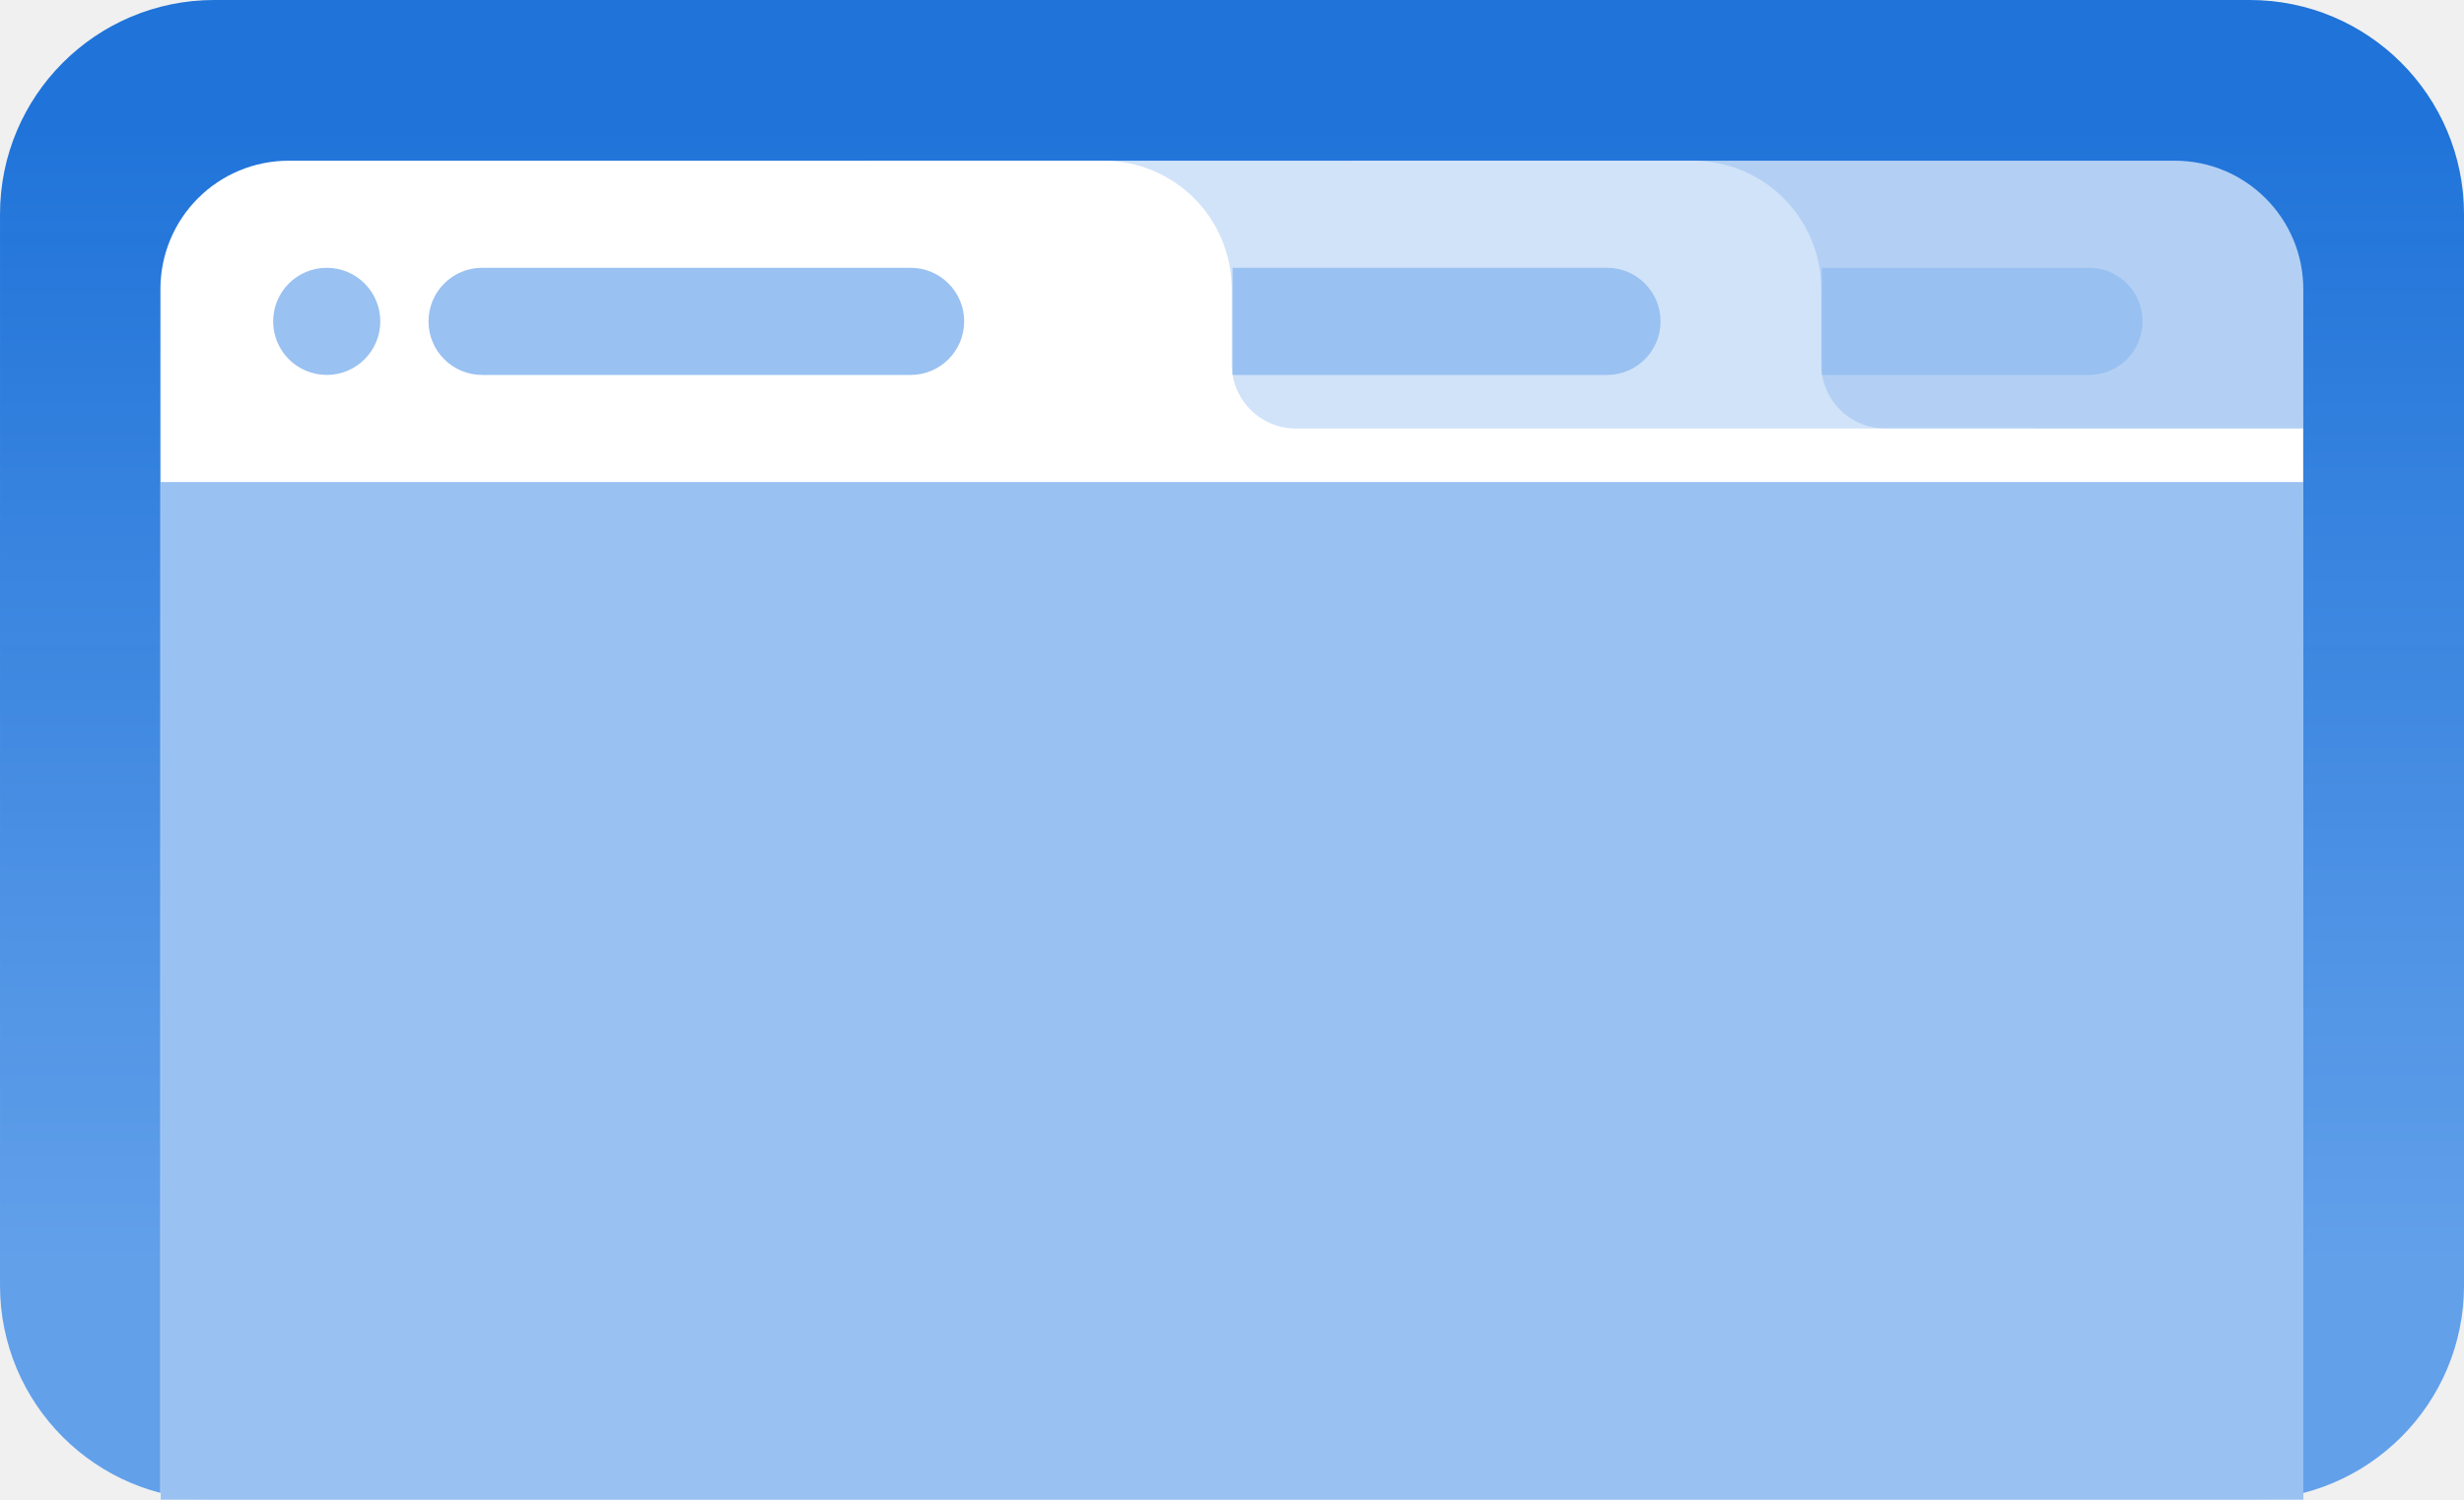
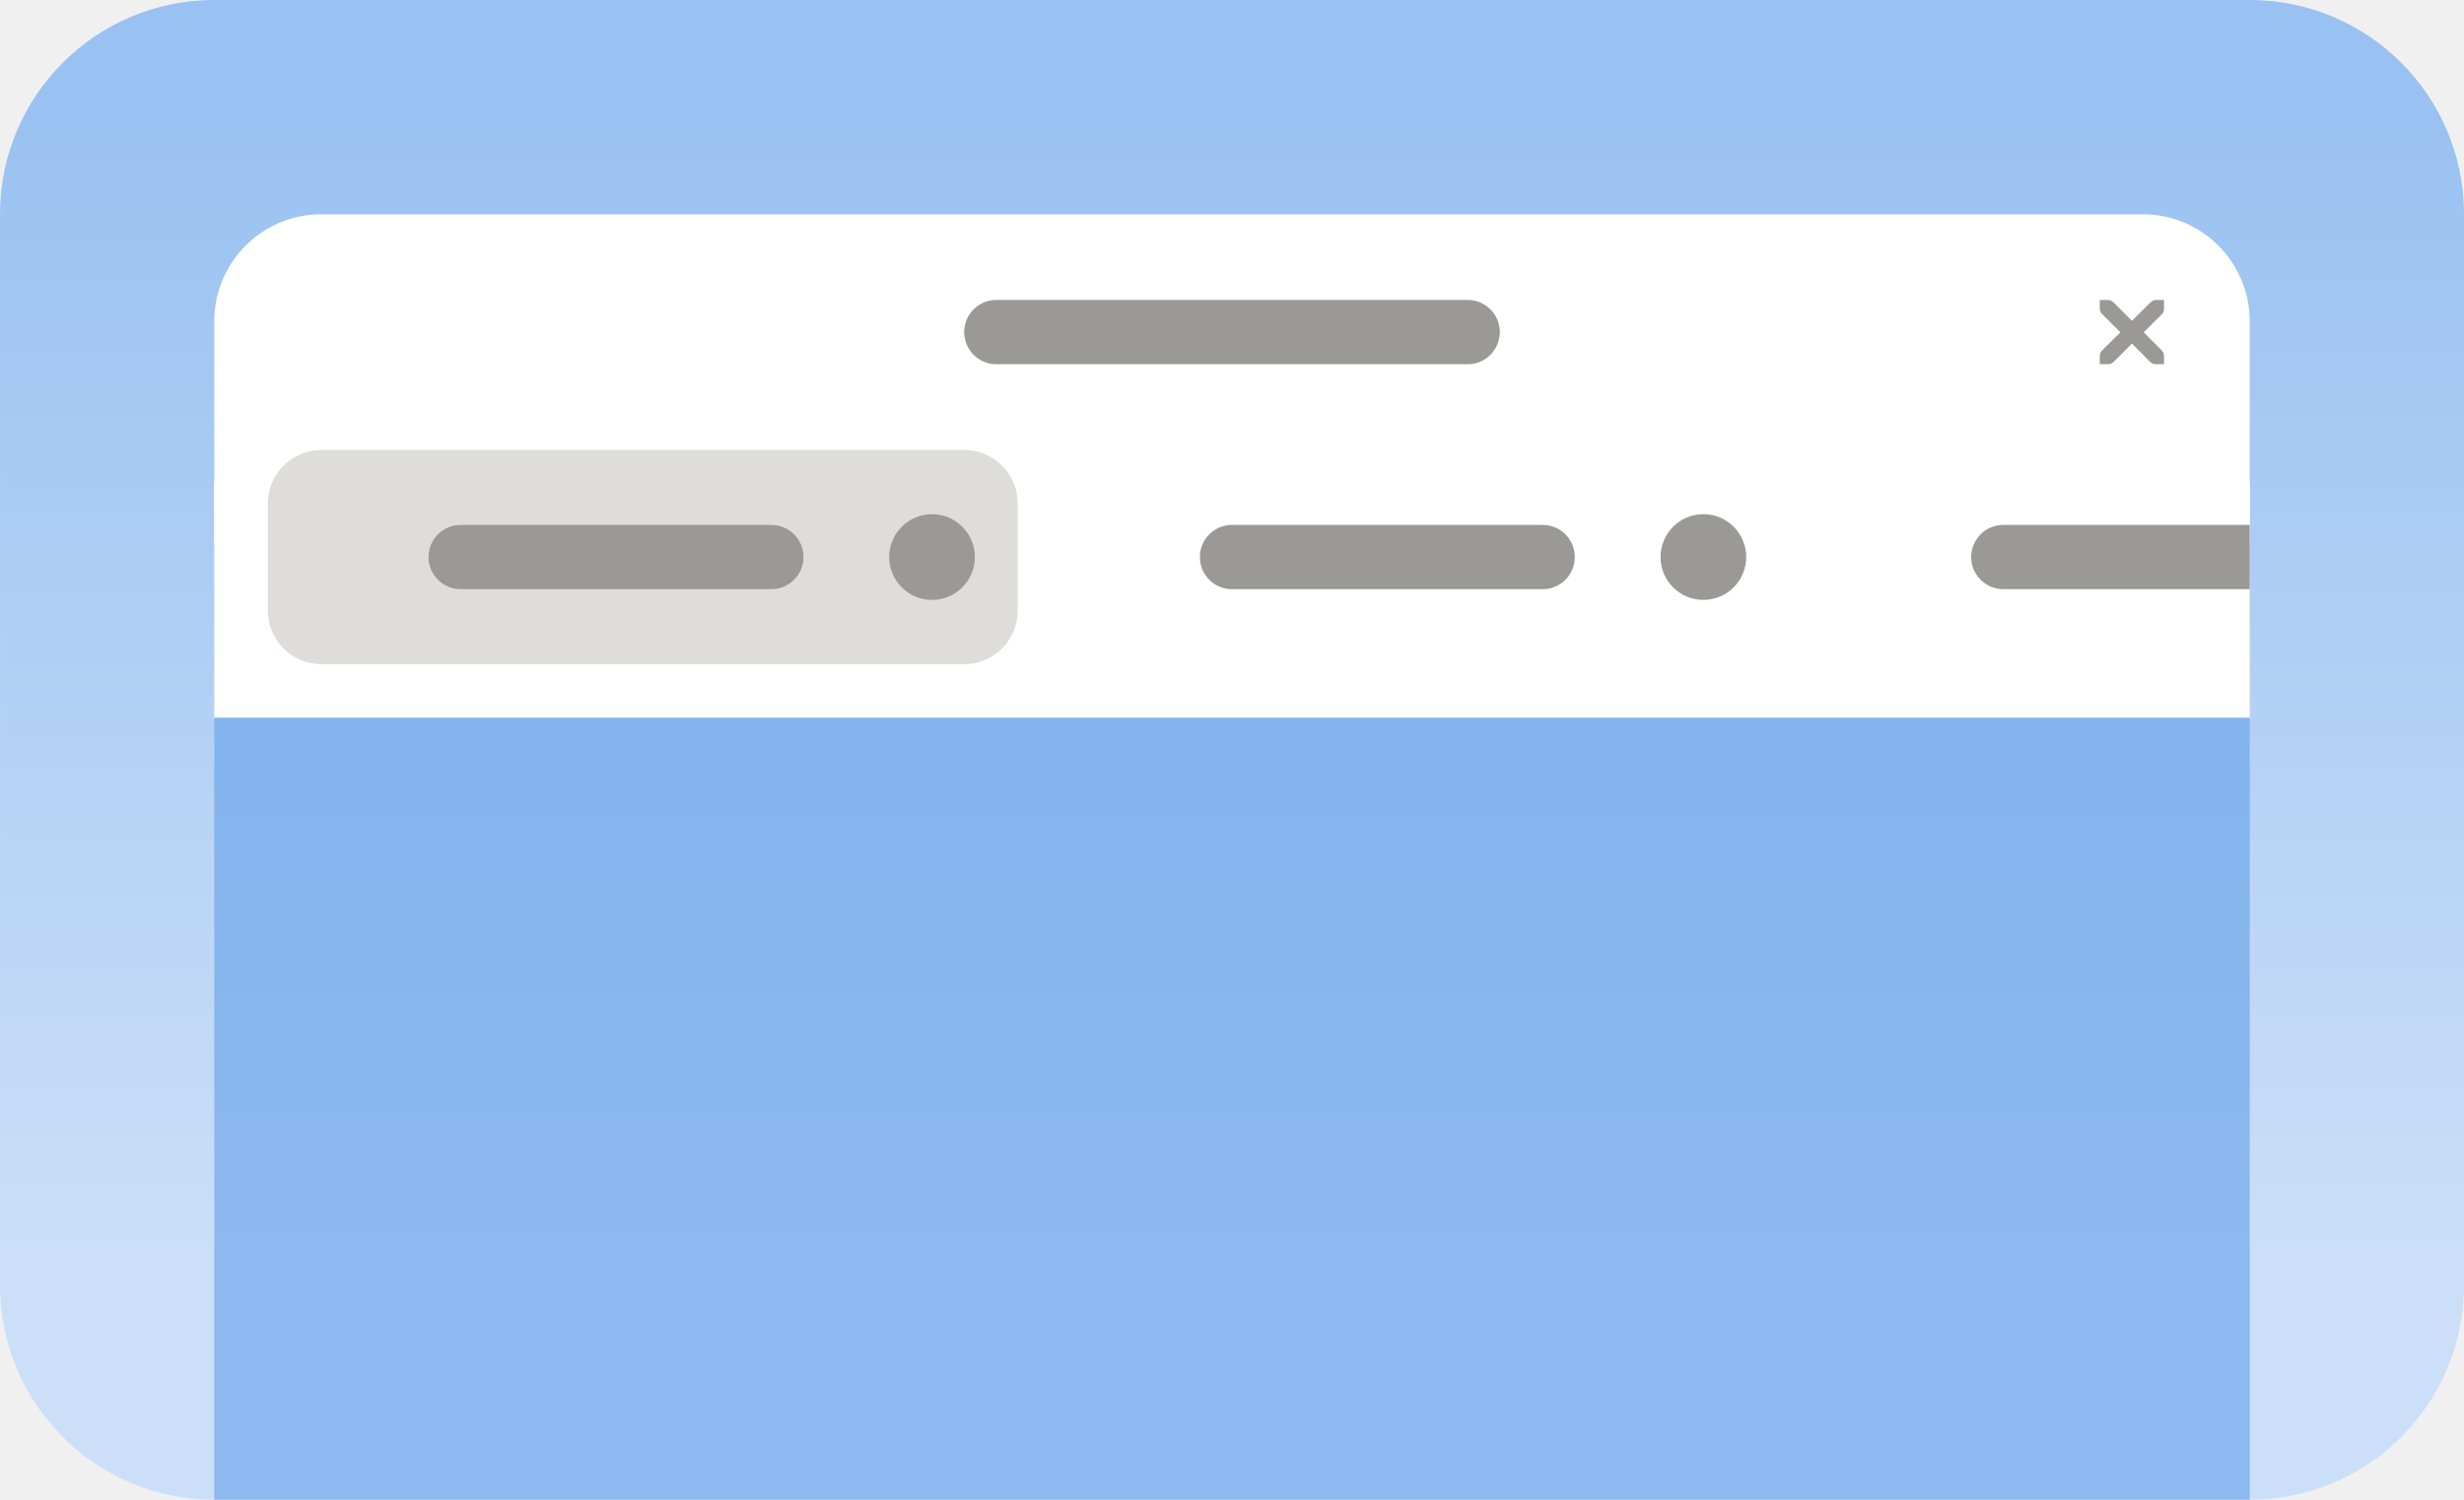
<svg xmlns="http://www.w3.org/2000/svg" xmlns:xlink="http://www.w3.org/1999/xlink" height="140" width="230" version="1.1" id="svg27891">
  <defs id="defs27895">
+     <linearGradient id="linearGradient4">
+       <stop style="stop-color:#99c1f1;stop-opacity:1" offset="0" id="stop1" />
+       <stop style="stop-color:#cbdff8;stop-opacity:1;" offset="1" id="stop4" />
+     </linearGradient>
+     <linearGradient id="linearGradient59">
+       <stop style="stop-color:#62a0ea;stop-opacity:1" offset="0" id="stop58" />
+       <stop style="stop-color:#99c1f1;stop-opacity:1" offset="1" id="stop59" />
+     </linearGradient>
    <linearGradient id="linearGradient2">
      <stop style="stop-color:#1c71d8;stop-opacity:0.989;" offset="0" id="stop2" />
      <stop style="stop-color:#62a0ea;stop-opacity:1" offset="1" id="stop3" />
    </linearGradient>
-     <linearGradient xlink:href="#linearGradient2" id="linearGradient3" x1="120" y1="10" x2="120" y2="117.818" gradientUnits="userSpaceOnUse" />
+     <linearGradient xlink:href="#linearGradient4" id="linearGradient3" x1="120" y1="10" x2="120" y2="117.818" gradientUnits="userSpaceOnUse" />
+     <linearGradient xlink:href="#linearGradient2" id="linearGradient9" gradientUnits="userSpaceOnUse" x1="120" y1="10" x2="120" y2="117.818" gradientTransform="translate(0,-160)" />
+     <clipPath clipPathUnits="userSpaceOnUse" id="clipPath57">
+       <rect style="fill:#ffffff;fill-opacity:1;stroke-width:6;stroke-linecap:round;stroke-linejoin:round" id="rect58" width="190" height="120" x="20" y="20" rx="10" ry="10" />
+     </clipPath>
+     <linearGradient xlink:href="#linearGradient59" id="linearGradient71" gradientUnits="userSpaceOnUse" x1="120" y1="10" x2="120" y2="117.818" gradientTransform="translate(0,170)" />
  </defs>
  <rect style="font-variation-settings:normal;opacity:1;vector-effect:none;fill:url(#linearGradient3);fill-opacity:1;stroke:none;stroke-width:18;stroke-linecap:round;stroke-linejoin:miter;stroke-miterlimit:4;stroke-dasharray:none;stroke-dashoffset:26.4;stroke-opacity:1;-inkscape-stroke:none;stop-color:#000000;stop-opacity:1" width="230" height="140" x="0.001" ry="20" rx="20" id="rect27873" y="0" />
-   <g transform="translate(-2810 -430) scale(3.77953)" id="g27889">
-     <rect style="fill:#b3d0f4;fill-opacity:1;stroke:none;stroke-width:4.762;stroke-linecap:round;stroke-dashoffset:26.4" width="26.458" height="29.104" x="773.906" y="-146.844" ry="3.175" rx="3.175" transform="scale(1 -1)" id="rect27875" />
-     <path style="fill:#d1e3f9;fill-opacity:1;stroke:none;stroke-width:4.763;stroke-linecap:round;stroke-dashoffset:26.4" d="M765.175 117.74a3.168 3.168 0 0 0-3.175 3.175v14.816a3.168 3.168 0 0 0 3.175 3.175h28.575v-14.552h-3.704c-.88 0-1.588-.708-1.588-1.587v-1.852a3.168 3.168 0 0 0-3.175-3.175z" id="path27879" />
-     <path style="fill:#fff;fill-opacity:1;stroke:none;stroke-width:18;stroke-linecap:round;stroke-dashoffset:26.4" d="M2277 65c-6.648 0-12 5.352-12 12v113h200V90h-94c-3.324 0-6-2.676-6-6v-7c0-6.648-5.352-12-12-12z" transform="translate(148.167 100.542) scale(.26458)" id="path27881" />
-     <circle style="fill:#99c1f1;fill-opacity:1;stroke:none;stroke-width:1.058;stroke-linecap:round;stroke-linejoin:round;stroke-dashoffset:26.4;stroke-opacity:1" cx="751.548" cy="121.708" r="1.323" id="circle27883" />
-     <path style="fill:#99c1f1;fill-opacity:1;stroke-width:1.058;stroke-linecap:round;stroke-linejoin:round;stroke-dashoffset:26.4" d="M747.448 125.677h52.917v25.135h-52.917z" id="path27887" />
+   <rect style="fill:#ffffff;fill-opacity:1;stroke-width:6;stroke-linecap:round;stroke-linejoin:round" id="rect1" width="190" height="22" x="20" y="45" />
+   <g id="g9" transform="translate(0,500)">
+     <rect style="font-variation-settings:normal;opacity:1;vector-effect:none;fill:url(#linearGradient9);fill-opacity:1;stroke:none;stroke-width:18;stroke-linecap:round;stroke-linejoin:miter;stroke-miterlimit:4;stroke-dasharray:none;stroke-dashoffset:26.4;stroke-opacity:1;-inkscape-stroke:none;stop-color:#000000;stop-opacity:1" width="230" height="140" x="0.001" ry="20" rx="20" id="rect4" y="-160" />
+     <g transform="matrix(3.77953,0,0,3.77953,-2810,-590)" id="g7">
+       <rect style="fill:#b3d0f4;fill-opacity:1;stroke:none;stroke-width:4.762;stroke-linecap:round;stroke-dashoffset:26.4" width="26.458" height="29.104" x="773.906" y="-146.844" ry="3.175" rx="3.175" transform="scale(1,-1)" id="rect5" />
+       <path style="fill:#d1e3f9;fill-opacity:1;stroke:none;stroke-width:4.763;stroke-linecap:round;stroke-dashoffset:26.4" d="M 765.175,117.74 A 3.168,3.168 0 0 0 762,120.915 v 14.816 a 3.168,3.168 0 0 0 3.175,3.175 h 28.575 v -14.552 h -3.704 c -0.88,0 -1.588,-0.708 -1.588,-1.587 v -1.852 a 3.168,3.168 0 0 0 -3.175,-3.175 z" id="path5" />
+       <path style="fill:#ffffff;fill-opacity:1;stroke:none;stroke-width:18;stroke-linecap:round;stroke-dashoffset:26.4" d="m 2277,65 c -6.648,0 -12,5.352 -12,12 v 113 h 200 V 90 h -94 c -3.324,0 -6,-2.676 -6,-6 v -7 c 0,-6.648 -5.352,-12 -12,-12 z" transform="matrix(0.26458,0,0,0.26458,148.167,100.542)" id="path6" />
+       <circle style="fill:#99c1f1;fill-opacity:1;stroke:none;stroke-width:1.058;stroke-linecap:round;stroke-linejoin:round;stroke-dashoffset:26.4;stroke-opacity:1" cx="751.548" cy="121.708" r="1.323" id="circle6" />
+       <path style="fill:#99c1f1;fill-opacity:1;stroke-width:1.058;stroke-linecap:round;stroke-linejoin:round;stroke-dashoffset:26.4" d="m 747.448,125.677 h 52.917 v 25.135 h -52.917 z" id="path7" />
+     </g>
+     <rect style="fill:#99c1f1;fill-opacity:0.989;stroke-width:18;stroke-linecap:round;stroke-dashoffset:26.4;-inkscape-stroke:none;paint-order:markers stroke fill" id="rect7" width="50" height="10" x="40" y="-135" rx="5" ry="5" />
+     <path id="path8" style="fill:#99c1f1;fill-opacity:0.989;stroke-width:18;stroke-linecap:round;stroke-dashoffset:26.4;paint-order:markers stroke fill" d="M 115.056,-135 H 150 c 2.77,0 5,2.23 5,5 0,2.77 -2.23,5 -5,5 h -34.944 z" />
+     <path id="path9" style="fill:#99c1f1;fill-opacity:0.989;stroke-width:18;stroke-linecap:round;stroke-dashoffset:26.4;paint-order:markers stroke fill" d="M 170.056,-135 H 195 c 2.77,0 5,2.23 5,5 0,2.77 -2.23,5 -5,5 h -24.944 z" />
  </g>
-   <rect style="fill:#99c1f1;fill-opacity:0.989;stroke-width:18;stroke-linecap:round;stroke-dashoffset:26.4;-inkscape-stroke:none;paint-order:markers stroke fill" id="rect1" width="50" height="10" x="40" y="25" rx="5" ry="5" />
-   <path id="rect2" style="fill:#99c1f1;fill-opacity:0.989;stroke-width:18;stroke-linecap:round;stroke-dashoffset:26.4;paint-order:markers stroke fill" d="M 115.056,25 H 150 c 2.77,0 5,2.23 5,5 0,2.77 -2.23,5 -5,5 h -34.944 z" />
-   <path id="path2" style="fill:#99c1f1;fill-opacity:0.989;stroke-width:18;stroke-linecap:round;stroke-dashoffset:26.4;paint-order:markers stroke fill" d="M 170.056,25 H 195 c 2.77,0 5,2.23 5,5 0,2.77 -2.23,5 -5,5 h -24.944 z" />
+   <rect style="fill:#ffffff;fill-opacity:1;stroke-width:6;stroke-linecap:round;stroke-linejoin:round" id="rect23" width="190" height="40" x="20" y="20" rx="10" ry="10" />
+   <rect style="fill:#9a9996;fill-opacity:1;stroke-width:18;stroke-linecap:round;stroke-dashoffset:26.4;-inkscape-stroke:none;paint-order:markers stroke fill" id="rect35" width="50" height="6" x="90" y="28" rx="3" ry="3" />
+   <g id="g57" clip-path="url(#clipPath57)" transform="translate(0,2)">
+     <rect style="fill:#deddda;fill-opacity:1;stroke-width:6;stroke-linecap:round;stroke-linejoin:round" id="rect20" width="70" height="20" x="25" y="40" rx="5" ry="5" />
+     <rect style="fill:#9a9996;fill-opacity:1;stroke-width:18;stroke-linecap:round;stroke-dashoffset:26.4;-inkscape-stroke:none;paint-order:markers stroke fill" id="rect21" width="35" height="6" x="40" y="47" rx="3" ry="3" />
+     <rect style="fill:#9a9996;fill-opacity:1;stroke-width:18;stroke-linecap:round;stroke-dashoffset:26.4;-inkscape-stroke:none;paint-order:markers stroke fill" id="rect22" width="8" height="8" x="83" y="46" rx="5" ry="5" />
+     <rect style="fill:#9a9996;fill-opacity:1;stroke-width:18;stroke-linecap:round;stroke-dashoffset:26.4;-inkscape-stroke:none;paint-order:markers stroke fill" id="rect25" width="35" height="6" x="112" y="47" rx="3" ry="3" />
+     <rect style="fill:#9a9996;fill-opacity:1;stroke-width:18;stroke-linecap:round;stroke-dashoffset:26.4;-inkscape-stroke:none;paint-order:markers stroke fill" id="rect26" width="8" height="8" x="155" y="46" rx="5" ry="5" />
+     <rect style="fill:#9a9996;fill-opacity:1;stroke-width:18;stroke-linecap:round;stroke-dashoffset:26.4;-inkscape-stroke:none;paint-order:markers stroke fill" id="rect28" width="35" height="6" x="184" y="47" rx="3" ry="3" />
+     <rect style="fill:#ffffff;fill-opacity:0.989;stroke-width:18;stroke-linecap:round;stroke-dashoffset:26.4;-inkscape-stroke:none;paint-order:markers stroke fill" id="rect29" width="8" height="8" x="227" y="46" rx="5" ry="5" />
+   </g>
+   <rect style="fill:#62a0ea;fill-opacity:1;stroke-width:6;stroke-linecap:round;stroke-linejoin:round;opacity:0.6" id="rect30" width="190" height="73" x="20" y="67" />
+   <path d="m 196.003,28 h 0.771 a 0.794,0.794 0 0 1 0.516,0.233 l 1.712,1.713 1.734,-1.713 C 200.934,28.062 201.076,28.006 201.252,28 H 202 v 0.749 c 0,0.215 -0.028,0.414 -0.187,0.567 l -1.712,1.707 1.689,1.69 C 201.932,32.854 202,33.053 202,33.251 v 0.749 h -0.748 a 0.765,0.766 0 0 1 -0.538,-0.21 l -1.712,-1.713 -1.712,1.713 a 0.76,0.76 0 0 1 -0.538,0.21 h -0.748 V 33.251 c 0,-0.198 0.068,-0.397 0.21,-0.539 l 1.712,-1.69 -1.712,-1.713 a 0.68,0.681 0 0 1 -0.21,-0.561 z" style="line-height:normal;-inkscape-font-specification:'Andale Mono';text-indent:0;text-align:start;text-decoration-line:none;text-transform:none;fill:#9a9996;fill-opacity:1;stroke:none;stroke-width:1;marker:none" color="#bebebe" font-weight="400" font-family="'Andale Mono'" overflow="visible" fill="#2e3436" id="path6-5" />
+   <rect style="font-variation-settings:normal;opacity:1;vector-effect:none;fill:url(#linearGradient71);fill-opacity:1;stroke:none;stroke-width:18;stroke-linecap:round;stroke-linejoin:miter;stroke-miterlimit:4;stroke-dasharray:none;stroke-dashoffset:26.4;stroke-opacity:1;-inkscape-stroke:none;stop-color:#000000;stop-opacity:1" width="230" height="140" x="0.001" ry="20" rx="20" id="rect59" y="170" />
+   <rect style="fill:#ffffff;fill-opacity:1;stroke-width:6;stroke-linecap:round;stroke-linejoin:round" id="rect60" width="190" height="120" x="20" y="190" rx="10" ry="10" />
+   <rect style="fill:#b3d0f4;fill-opacity:1;stroke-width:18;stroke-linecap:round;stroke-dashoffset:26.4;-inkscape-stroke:none;paint-order:markers stroke fill" id="rect61" width="50" height="6" x="90" y="198" rx="3" ry="3" />
+   <g id="g70" clip-path="url(#clipPath57)" transform="translate(0,172)">
+     <rect style="fill:#99c1f1;fill-opacity:1;stroke-width:6;stroke-linecap:round;stroke-linejoin:round" id="rect62" width="70" height="16" x="25" y="42" rx="5" ry="5" />
+     <rect style="fill:#ffffff;fill-opacity:1;stroke-width:18;stroke-linecap:round;stroke-dashoffset:26.4;-inkscape-stroke:none;paint-order:markers stroke fill" id="rect63" width="35" height="6" x="40" y="47" rx="3" ry="3" />
+     <rect style="fill:#ffffff;fill-opacity:1;stroke-width:18;stroke-linecap:round;stroke-dashoffset:26.4;-inkscape-stroke:none;paint-order:markers stroke fill" id="rect64" width="8" height="8" x="83" y="46" rx="5" ry="5" />
+     <rect style="fill:#b3d0f4;fill-opacity:1;stroke-width:6;stroke-linecap:round;stroke-linejoin:round" id="rect65" width="70" height="16" x="97" y="42" rx="5" ry="5" />
+     <rect style="fill:#ffffff;fill-opacity:1;stroke-width:18;stroke-linecap:round;stroke-dashoffset:26.4;-inkscape-stroke:none;paint-order:markers stroke fill" id="rect66" width="35" height="6" x="112" y="47" rx="3" ry="3" />
+     <rect style="fill:#ffffff;fill-opacity:1;stroke-width:18;stroke-linecap:round;stroke-dashoffset:26.4;-inkscape-stroke:none;paint-order:markers stroke fill" id="rect67" width="8" height="8" x="155" y="46" rx="5" ry="5" />
+     <rect style="fill:#d1e3f9;fill-opacity:1;stroke-width:6;stroke-linecap:round;stroke-linejoin:round" id="rect68" width="70" height="16" x="169" y="42" rx="5" ry="5" />
+     <rect style="fill:#ffffff;fill-opacity:1;stroke-width:18;stroke-linecap:round;stroke-dashoffset:26.4;-inkscape-stroke:none;paint-order:markers stroke fill" id="rect69" width="35" height="6" x="184" y="47" rx="3" ry="3" />
+     <rect style="fill:#ffffff;fill-opacity:0.989;stroke-width:18;stroke-linecap:round;stroke-dashoffset:26.4;-inkscape-stroke:none;paint-order:markers stroke fill" id="rect70" width="8" height="8" x="227" y="46" rx="5" ry="5" />
+   </g>
+   <rect style="fill:#d1e3f9;fill-opacity:1;stroke-width:6;stroke-linecap:round;stroke-linejoin:round" id="rect71" width="190" height="77" x="20" y="233" />
+   <path d="m 196.003,198 h 0.771 a 0.794,0.794 0 0 1 0.516,0.233 l 1.712,1.713 1.734,-1.713 c 0.198,-0.17 0.34,-0.227 0.516,-0.233 H 202 v 0.749 c 0,0.215 -0.028,0.414 -0.187,0.567 l -1.712,1.707 1.689,1.69 C 201.932,202.854 202,203.053 202,203.251 v 0.749 h -0.748 a 0.765,0.766 0 0 1 -0.538,-0.21 l -1.712,-1.713 -1.712,1.713 a 0.76,0.76 0 0 1 -0.538,0.21 h -0.748 v -0.749 c 0,-0.198 0.068,-0.397 0.21,-0.539 l 1.712,-1.69 -1.712,-1.713 a 0.68,0.681 0 0 1 -0.21,-0.561 z" style="line-height:normal;-inkscape-font-specification:'Andale Mono';text-indent:0;text-align:start;text-decoration-line:none;text-transform:none;fill:#99c1f1;fill-opacity:1;stroke:none;stroke-width:1;marker:none" color="#bebebe" font-weight="400" font-family="'Andale Mono'" overflow="visible" fill="#2e3436" id="path71" />
</svg>
